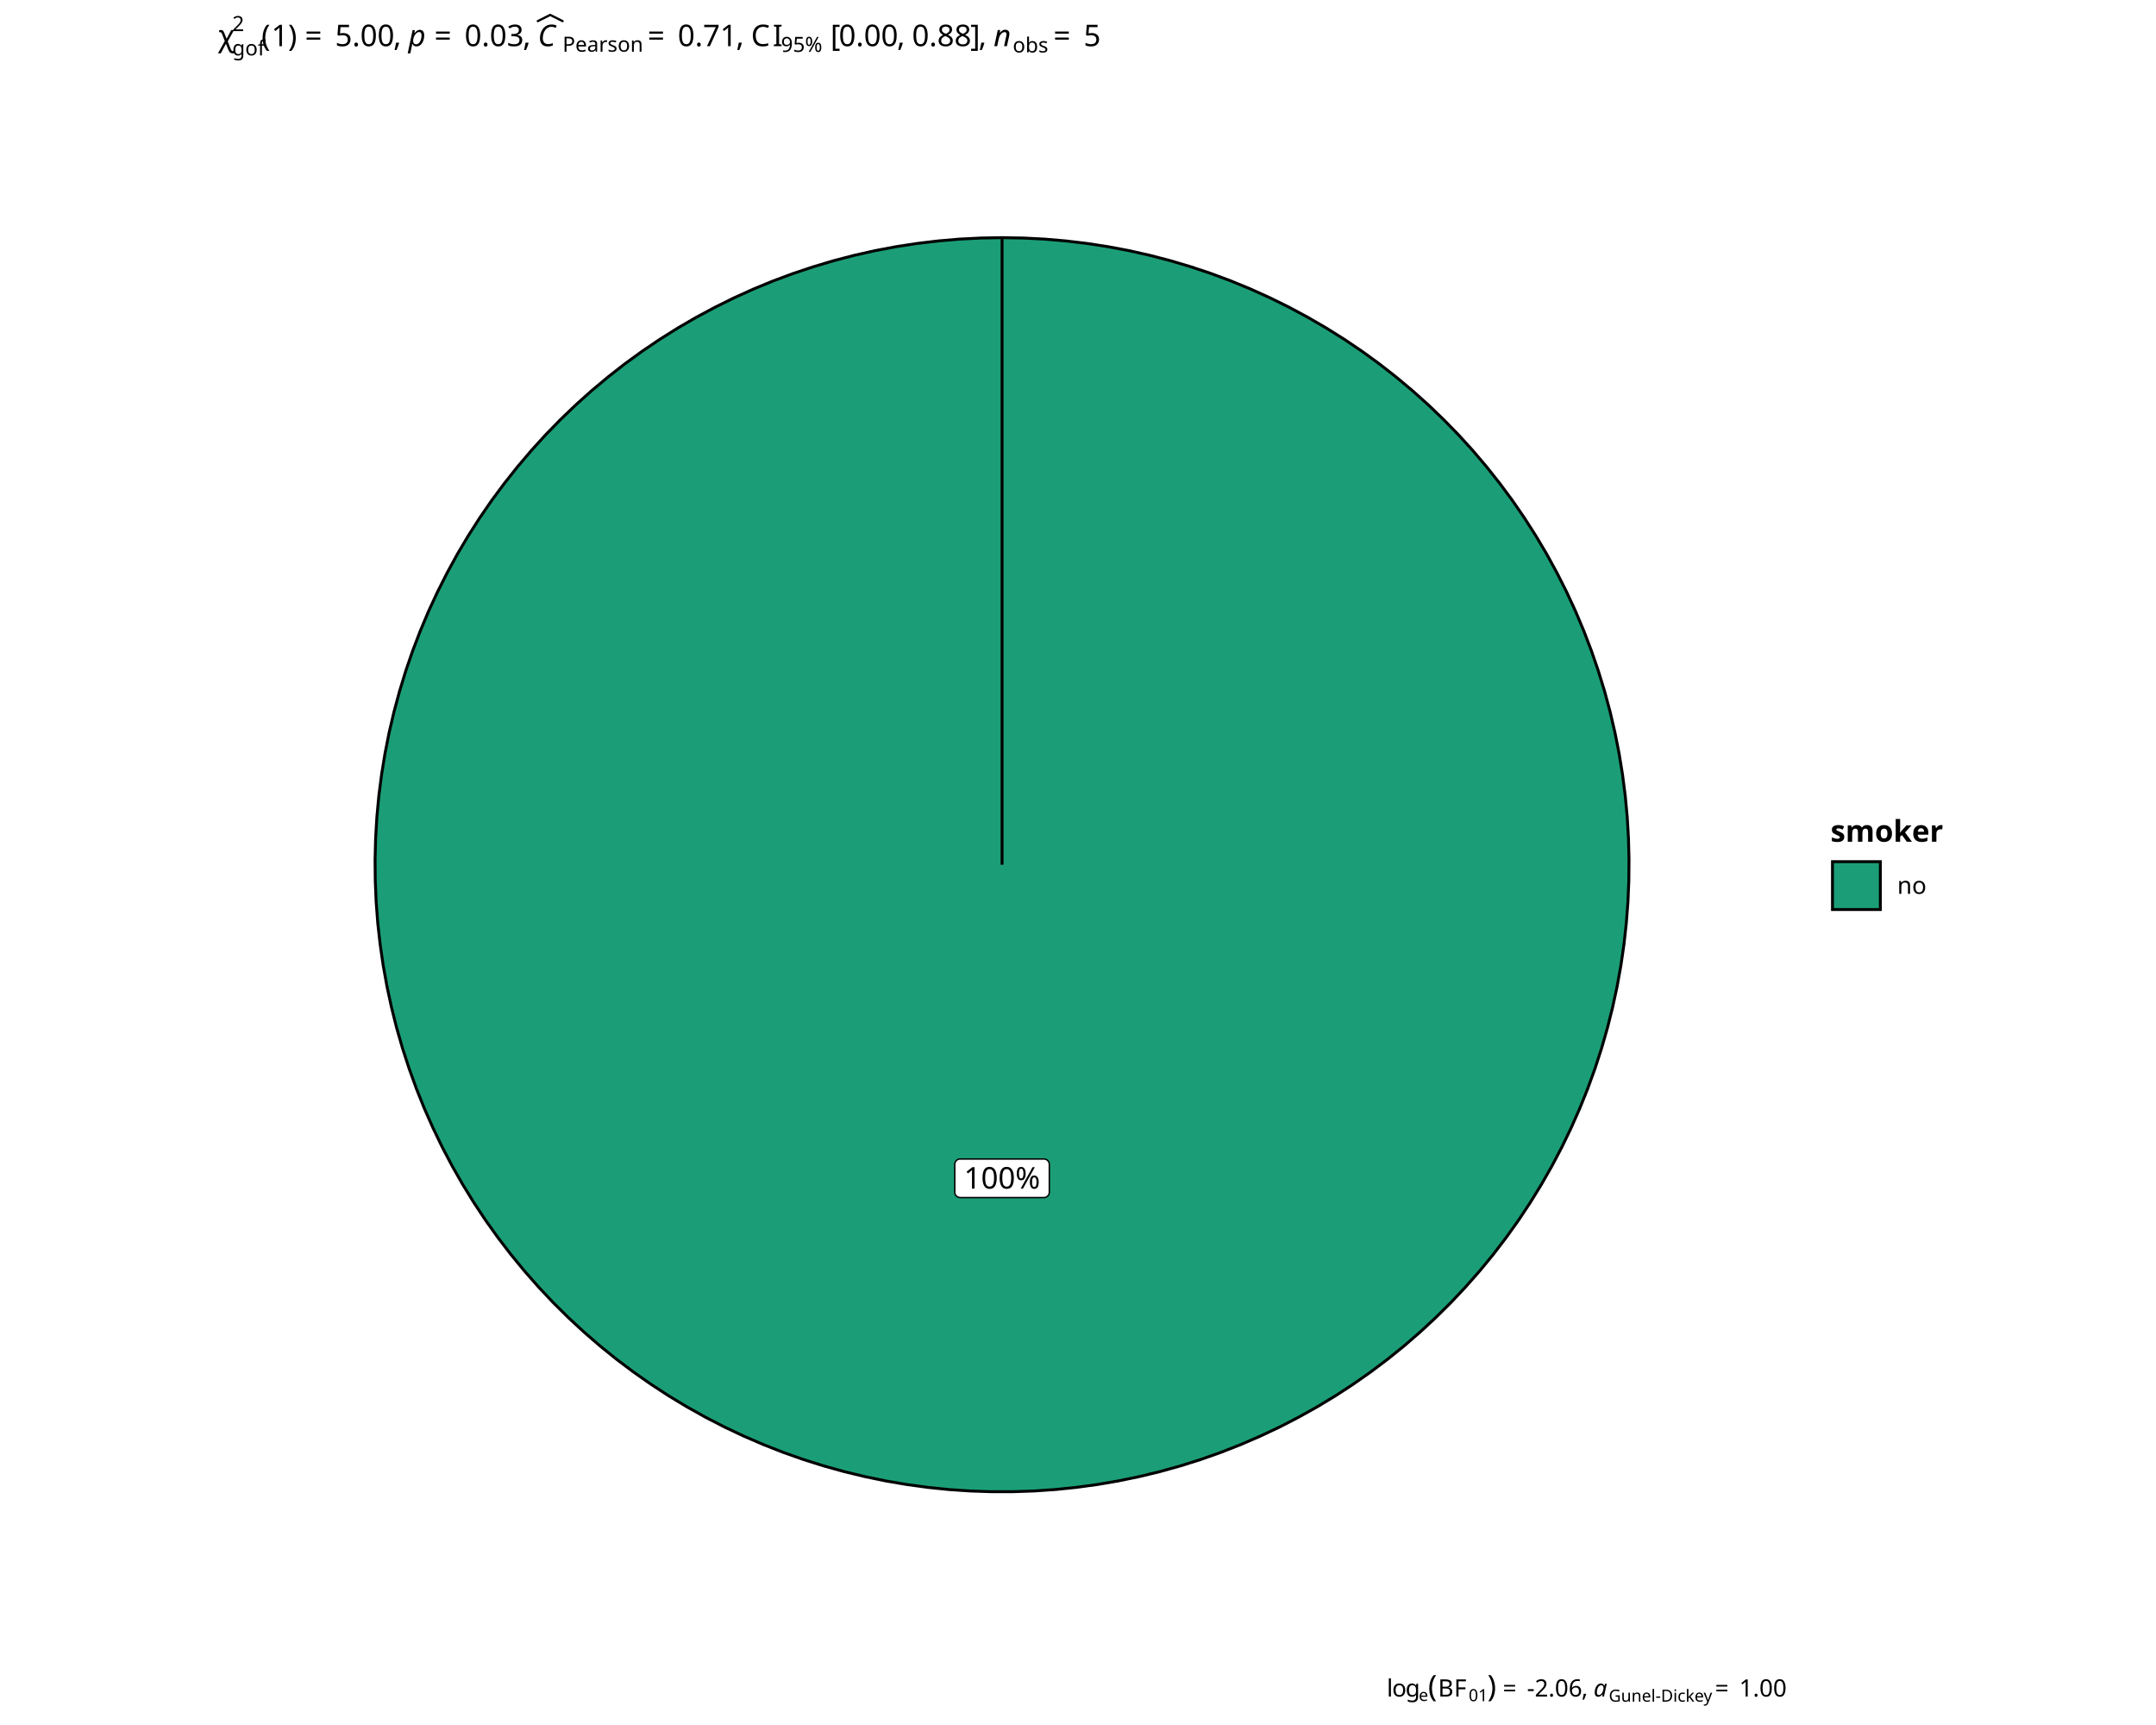
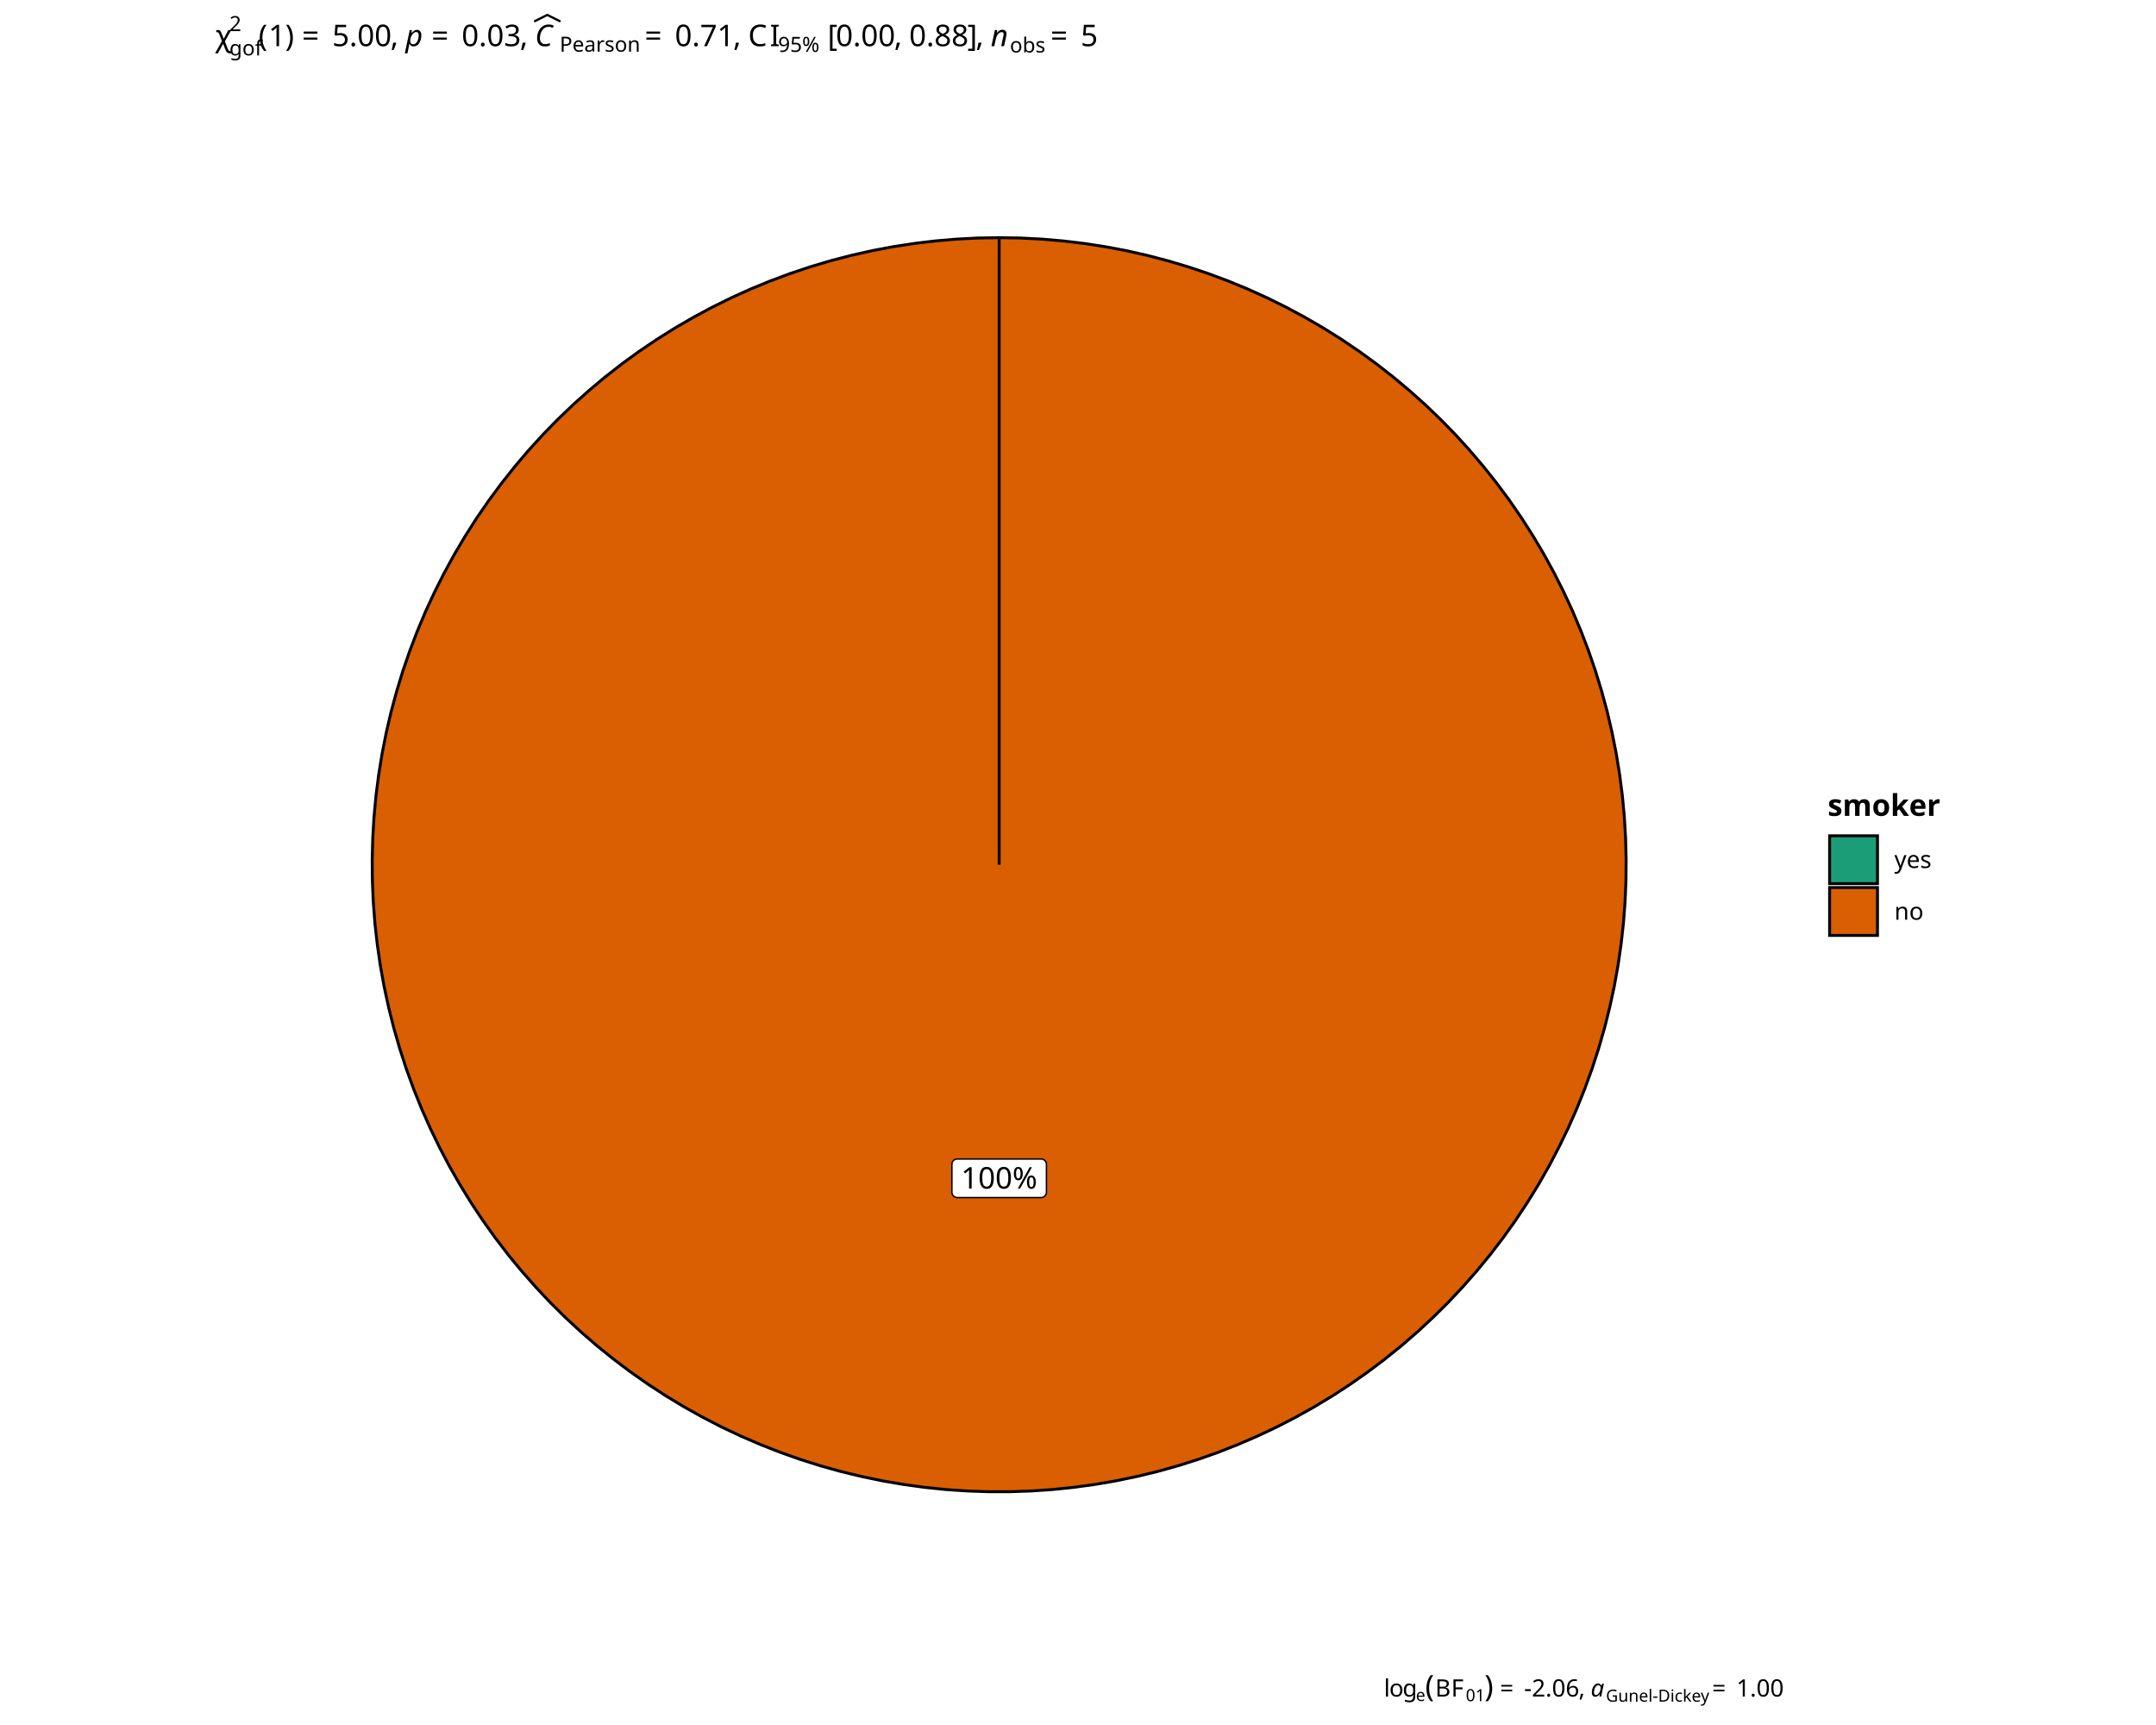
<svg xmlns="http://www.w3.org/2000/svg" class="svglite" data-engine-version="2.0" width="720.00pt" height="576.00pt" viewBox="0 0 720.00 576.00">
  <defs>
    <style type="text/css">
    .svglite line, .svglite polyline, .svglite polygon, .svglite path, .svglite rect, .svglite circle {
      fill: none;
      stroke: #000000;
      stroke-linecap: round;
      stroke-linejoin: round;
      stroke-miterlimit: 10.00;
    }
  </style>
  </defs>
  <rect width="100%" height="100%" style="stroke: none; fill: #FFFFFF;" />
  <defs>
    <clipPath id="cpMC4wMHw3MjAuMDB8MC4wMHw1NzYuMDA=">
      <rect x="0.00" y="0.00" width="720.00" height="576.00" />
    </clipPath>
  </defs>
  <g clip-path="url(#cpMC4wMHw3MjAuMDB8MC4wMHw1NzYuMDA=)">
</g>
  <defs>
-     <clipPath id="cpNjUuOTN8NjU0LjA3fDAuMDB8NTc2LjAw">
-       <rect x="65.93" y="0.00" width="588.14" height="576.00" />
+     <clipPath id="cpNjQuOTd8NjU1LjAzfDAuMDB8NTc2LjAw">
+       <rect x="64.97" y="0.00" width="590.06" height="576.00" />
    </clipPath>
  </defs>
-   <g clip-path="url(#cpNjUuOTN8NjU0LjA3fDAuMDB8NTc2LjAw)">
-     <rect x="65.93" y="0.00" width="588.14" height="576.00" style="stroke-width: 0.97; stroke: #FFFFFF; fill: #FFFFFF;" />
+   <g clip-path="url(#cpNjQuOTd8NjU1LjAzfDAuMDB8NTc2LjAw)">
+     <rect x="64.97" y="0.00" width="590.06" height="576.00" style="stroke-width: 0.97; stroke: #FFFFFF; fill: #FFFFFF;" />
  </g>
  <g clip-path="url(#cpMC4wMHw3MjAuMDB8MC4wMHw1NzYuMDA=)">
</g>
  <defs>
-     <clipPath id="cpNzIuOTB8NTk2LjM3fDI3LjAxfDU1MC40OA==">
-       <rect x="72.90" y="27.01" width="523.46" height="523.46" />
+     <clipPath id="cpNzEuOTR8NTk1LjQxfDI3LjAxfDU1MC40OA==">
+       <rect x="71.94" y="27.01" width="523.46" height="523.46" />
    </clipPath>
  </defs>
-   <g clip-path="url(#cpNzIuOTB8NTk2LjM3fDI3LjAxfDU1MC40OA==)">
-     <rect x="72.90" y="27.01" width="523.46" height="523.46" style="stroke-width: 0.97; stroke: none; fill: #FFFFFF;" />
-     <polygon points="334.64,288.75 334.64,281.53 334.64,274.31 334.64,267.09 334.64,259.87 334.64,252.64 334.64,245.42 334.64,238.20 334.64,230.98 334.64,223.76 334.64,216.54 334.64,209.32 334.64,202.10 334.64,194.88 334.64,187.66 334.64,180.44 334.64,173.22 334.64,166.00 334.64,158.78 334.64,151.56 334.64,144.34 334.64,137.12 334.64,129.90 334.64,122.68 334.64,115.46 334.64,108.24 334.64,101.02 334.64,93.80 334.64,86.58 334.64,79.36 327.53,79.48 320.42,79.84 313.34,80.45 306.28,81.29 299.25,82.37 292.26,83.69 285.32,85.25 278.44,87.04 271.63,89.07 264.88,91.32 258.22,93.80 251.64,96.51 245.16,99.44 238.79,102.59 232.52,105.95 226.37,109.52 220.35,113.30 214.46,117.28 208.70,121.46 203.10,125.84 197.64,130.40 192.34,135.14 187.21,140.06 182.24,145.15 177.46,150.41 172.85,155.83 168.43,161.40 164.20,167.11 160.17,172.97 156.34,178.96 152.71,185.08 149.30,191.32 146.10,197.67 143.11,204.12 140.35,210.68 137.81,217.32 135.50,224.04 133.42,230.84 131.57,237.71 129.95,244.63 128.57,251.61 127.43,258.63 126.52,265.68 125.86,272.76 125.44,279.86 125.26,286.97 125.32,294.08 125.62,301.18 126.16,308.27 126.95,315.34 127.97,322.38 129.23,329.38 130.73,336.33 132.46,343.22 134.43,350.06 136.63,356.82 139.05,363.51 141.70,370.10 144.58,376.61 147.67,383.01 150.98,389.31 154.50,395.48 158.23,401.54 162.16,407.47 166.29,413.25 170.62,418.90 175.13,424.39 179.83,429.73 184.70,434.91 189.75,439.91 194.97,444.75 200.35,449.40 205.88,453.87 211.56,458.14 217.38,462.22 223.34,466.11 229.43,469.78 235.64,473.25 241.96,476.51 248.39,479.54 254.92,482.36 261.54,484.96 268.24,487.33 275.02,489.47 281.88,491.38 288.79,493.05 295.75,494.49 302.76,495.69 309.80,496.65 316.88,497.38 323.97,497.86 331.08,498.10 338.19,498.10 345.30,497.86 352.39,497.38 359.47,496.65 366.51,495.69 373.52,494.49 380.49,493.05 387.40,491.38 394.25,489.47 401.03,487.33 407.73,484.96 414.35,482.36 420.88,479.54 427.31,476.51 433.63,473.25 439.84,469.78 445.93,466.11 451.89,462.22 457.71,458.14 463.39,453.87 468.92,449.40 474.30,444.75 479.52,439.91 484.57,434.91 489.44,429.73 494.14,424.39 498.66,418.90 502.98,413.25 507.11,407.47 511.04,401.54 514.77,395.48 518.29,389.31 521.60,383.01 524.69,376.61 527.57,370.10 530.22,363.51 532.65,356.82 534.84,350.06 536.81,343.22 538.54,336.33 540.04,329.38 541.30,322.38 542.33,315.34 543.11,308.27 543.65,301.18 543.95,294.08 544.01,286.97 543.83,279.86 543.41,272.76 542.75,265.68 541.84,258.63 540.70,251.61 539.32,244.63 537.71,237.71 535.86,230.84 533.77,224.04 531.46,217.32 528.92,210.68 526.16,204.12 523.18,197.67 519.97,191.32 516.56,185.08 512.93,178.96 509.10,172.97 505.07,167.11 500.84,161.40 496.42,155.83 491.82,150.41 487.03,145.15 482.06,140.06 476.93,135.14 471.63,130.40 466.18,125.84 460.57,121.46 454.82,117.28 448.92,113.30 442.90,109.52 436.75,105.95 430.49,102.59 424.11,99.44 417.63,96.51 411.05,93.80 404.39,91.32 397.65,89.07 390.83,87.04 383.95,85.25 377.01,83.69 370.02,82.37 362.99,81.29 355.93,80.45 348.85,79.84 341.75,79.48 334.64,79.36 334.64,86.58 334.64,93.80 334.64,101.02 334.64,108.24 334.64,115.46 334.64,122.68 334.64,129.90 334.64,137.12 334.64,144.34 334.64,151.56 334.64,158.78 334.64,166.00 334.64,173.22 334.64,180.44 334.64,187.66 334.64,194.88 334.64,202.10 334.64,209.32 334.64,216.54 334.64,223.76 334.64,230.98 334.64,238.20 334.64,245.42 334.64,252.64 334.64,259.87 334.64,267.09 334.64,274.31 334.64,281.53 334.64,288.75 " style="stroke-width: 0.97; stroke-linecap: butt; stroke-linejoin: miter; fill: #1B9E77;" />
-     <polygon points="320.65,399.88 348.62,399.88 348.55,399.88 348.84,399.87 349.13,399.81 349.40,399.71 349.65,399.56 349.87,399.38 350.06,399.16 350.22,398.92 350.33,398.65 350.40,398.37 350.42,398.08 350.42,398.08 350.42,388.80 350.42,388.80 350.40,388.51 350.33,388.23 350.22,387.96 350.06,387.72 349.87,387.50 349.65,387.32 349.40,387.17 349.13,387.07 348.84,387.01 348.62,387.00 320.65,387.00 320.86,387.01 320.57,387.00 320.29,387.03 320.01,387.11 319.75,387.24 319.51,387.40 319.30,387.60 319.13,387.84 318.99,388.09 318.90,388.37 318.85,388.65 318.85,388.80 318.85,398.08 318.85,397.93 318.85,398.22 318.90,398.51 318.99,398.79 319.13,399.04 319.30,399.27 319.51,399.47 319.75,399.64 320.01,399.76 320.29,399.84 320.57,399.88 " style="stroke-width: 0.48; fill: #FFFFFF;" />
-     <text x="334.64" y="396.88" text-anchor="middle" style="font-size: 10.00px; font-family: sans;" textLength="25.58px" lengthAdjust="spacingAndGlyphs">100%</text>
+   <g clip-path="url(#cpNzEuOTR8NTk1LjQxfDI3LjAxfDU1MC40OA==)">
+     <rect x="71.94" y="27.01" width="523.46" height="523.46" style="stroke-width: 0.97; stroke: none; fill: #FFFFFF;" />
+     <polygon points="333.67,288.75 333.67,281.53 333.67,274.31 333.67,267.09 333.67,259.87 333.67,252.64 333.67,245.42 333.67,238.20 333.67,230.98 333.67,223.76 333.67,216.54 333.67,209.32 333.67,202.10 333.67,194.88 333.67,187.66 333.67,180.44 333.67,173.22 333.67,166.00 333.67,158.78 333.67,151.56 333.67,144.34 333.67,137.12 333.67,129.90 333.67,122.68 333.67,115.46 333.67,108.24 333.67,101.02 333.67,93.80 333.67,86.58 333.67,79.36 333.67,79.36 333.67,86.58 333.67,93.80 333.67,101.02 333.67,108.24 333.67,115.46 333.67,122.68 333.67,129.90 333.67,137.12 333.67,144.34 333.67,151.56 333.67,158.78 333.67,166.00 333.67,173.22 333.67,180.44 333.67,187.66 333.67,194.88 333.67,202.10 333.67,209.32 333.67,216.54 333.67,223.76 333.67,230.98 333.67,238.20 333.67,245.42 333.67,252.64 333.67,259.87 333.67,267.09 333.67,274.31 333.67,281.53 333.67,288.75 " style="stroke-width: 0.97; stroke-linecap: butt; stroke-linejoin: miter; fill: #1B9E77;" />
+     <polygon points="333.67,288.75 333.67,281.53 333.67,274.31 333.67,267.09 333.67,259.87 333.67,252.64 333.67,245.42 333.67,238.20 333.67,230.98 333.67,223.76 333.67,216.54 333.67,209.32 333.67,202.10 333.67,194.88 333.67,187.66 333.67,180.44 333.67,173.22 333.67,166.00 333.67,158.78 333.67,151.56 333.67,144.34 333.67,137.12 333.67,129.90 333.67,122.68 333.67,115.46 333.67,108.24 333.67,101.02 333.67,93.80 333.67,86.58 333.67,79.36 326.56,79.48 319.46,79.84 312.38,80.45 305.32,81.29 298.29,82.37 291.30,83.69 284.36,85.25 277.48,87.04 270.66,89.07 263.92,91.32 257.26,93.80 250.68,96.51 244.20,99.44 237.82,102.59 231.56,105.95 225.41,109.52 219.39,113.30 213.50,117.28 207.74,121.46 202.13,125.84 196.68,130.40 191.38,135.14 186.25,140.06 181.28,145.15 176.49,150.41 171.89,155.83 167.47,161.40 163.24,167.11 159.21,172.97 155.38,178.96 151.75,185.08 148.34,191.32 145.14,197.67 142.15,204.12 139.39,210.68 136.85,217.32 134.54,224.04 132.46,230.84 130.60,237.71 128.99,244.63 127.61,251.61 126.47,258.63 125.56,265.68 124.90,272.76 124.48,279.86 124.30,286.97 124.36,294.08 124.66,301.18 125.20,308.27 125.99,315.34 127.01,322.38 128.27,329.38 129.77,336.33 131.50,343.22 133.47,350.06 135.66,356.82 138.09,363.51 140.74,370.10 143.62,376.61 146.71,383.01 150.02,389.31 153.54,395.48 157.27,401.54 161.20,407.47 165.33,413.25 169.65,418.90 174.17,424.39 178.87,429.73 183.74,434.91 188.79,439.91 194.01,444.75 199.39,449.40 204.92,453.87 210.60,458.14 216.42,462.22 222.38,466.11 228.47,469.78 234.68,473.25 241.00,476.51 247.43,479.54 253.96,482.36 260.58,484.96 267.28,487.33 274.06,489.47 280.91,491.38 287.83,493.05 294.79,494.49 301.80,495.69 308.84,496.65 315.92,497.38 323.01,497.86 330.12,498.10 337.23,498.10 344.34,497.86 351.43,497.38 358.51,496.65 365.55,495.69 372.56,494.49 379.52,493.05 386.44,491.38 393.29,489.47 400.07,487.33 406.77,484.96 413.39,482.36 419.92,479.54 426.35,476.51 432.67,473.25 438.88,469.78 444.97,466.11 450.93,462.22 456.75,458.14 462.43,453.87 467.96,449.40 473.34,444.75 478.56,439.91 483.61,434.91 488.48,429.73 493.18,424.39 497.70,418.90 502.02,413.25 506.15,407.47 510.08,401.54 513.81,395.48 517.33,389.31 520.64,383.01 523.73,376.61 526.61,370.10 529.26,363.51 531.69,356.82 533.88,350.06 535.85,343.22 537.58,336.33 539.08,329.38 540.34,322.38 541.36,315.34 542.15,308.27 542.69,301.18 542.99,294.08 543.05,286.97 542.87,279.86 542.45,272.76 541.79,265.68 540.88,258.63 539.74,251.61 538.36,244.63 536.75,237.71 534.89,230.84 532.81,224.04 530.50,217.32 527.96,210.68 525.20,204.12 522.21,197.67 519.01,191.32 515.60,185.08 511.97,178.96 508.14,172.97 504.11,167.11 499.88,161.40 495.46,155.83 490.85,150.41 486.07,145.15 481.10,140.06 475.97,135.14 470.67,130.40 465.22,125.84 459.61,121.46 453.85,117.28 447.96,113.30 441.94,109.52 435.79,105.95 429.53,102.59 423.15,99.44 416.67,96.51 410.09,93.80 403.43,91.32 396.69,89.07 389.87,87.04 382.99,85.25 376.05,83.69 369.06,82.37 362.03,81.29 354.97,80.45 347.89,79.84 340.78,79.48 333.67,79.36 333.67,86.58 333.67,93.80 333.67,101.02 333.67,108.24 333.67,115.46 333.67,122.68 333.67,129.90 333.67,137.12 333.67,144.34 333.67,151.56 333.67,158.78 333.67,166.00 333.67,173.22 333.67,180.44 333.67,187.66 333.67,194.88 333.67,202.10 333.67,209.32 333.67,216.54 333.67,223.76 333.67,230.98 333.67,238.20 333.67,245.42 333.67,252.64 333.67,259.87 333.67,267.09 333.67,274.31 333.67,281.53 333.67,288.75 " style="stroke-width: 0.97; stroke-linecap: butt; stroke-linejoin: miter; fill: #D95F02;" />
+     <polygon points="319.69,399.88 347.66,399.88 347.59,399.88 347.88,399.87 348.16,399.81 348.44,399.71 348.69,399.56 348.91,399.38 349.10,399.16 349.26,398.92 349.37,398.65 349.44,398.37 349.46,398.08 349.46,398.08 349.46,388.80 349.46,388.80 349.44,388.51 349.37,388.23 349.26,387.96 349.10,387.72 348.91,387.50 348.69,387.32 348.44,387.17 348.16,387.07 347.88,387.01 347.66,387.00 319.69,387.00 319.90,387.01 319.61,387.00 319.33,387.03 319.05,387.11 318.79,387.24 318.55,387.40 318.34,387.60 318.16,387.84 318.03,388.09 317.94,388.37 317.89,388.65 317.89,388.80 317.89,398.08 317.89,397.93 317.89,398.22 317.94,398.51 318.03,398.79 318.16,399.04 318.34,399.27 318.55,399.47 318.79,399.64 319.05,399.76 319.33,399.84 319.61,399.88 " style="stroke-width: 0.48; fill: #FFFFFF;" />
+     <text x="333.67" y="396.88" text-anchor="middle" style="font-size: 10.00px; font-family: sans;" textLength="25.58px" lengthAdjust="spacingAndGlyphs">100%</text>
  </g>
  <g clip-path="url(#cpMC4wMHw3MjAuMDB8MC4wMHw1NzYuMDA=)">
-     <rect x="606.33" y="268.15" width="42.76" height="41.18" style="stroke-width: 0.97; stroke: none; fill: #FFFFFF;" />
-     <text x="611.31" y="281.06" style="font-size: 10.00px; font-weight: bold; font-family: sans;" textLength="32.80px" lengthAdjust="spacingAndGlyphs">smoker</text>
-     <rect x="611.31" y="287.08" width="17.28" height="17.28" style="stroke-width: 0.97; stroke: none; fill: #FFFFFF;" />
-     <rect x="611.96" y="287.72" width="15.99" height="15.99" style="stroke-width: 0.97; stroke-linecap: butt; stroke-linejoin: miter; fill: #1B9E77;" />
-     <text x="633.57" y="298.47" style="font-size: 8.00px; font-family: sans;" textLength="8.90px" lengthAdjust="spacingAndGlyphs">no</text>
-     <text x="72.90" y="15.41" style="font-size: 10.00px; font-family: sans;" textLength="4.65px" lengthAdjust="spacingAndGlyphs">χ</text>
-     <text x="77.55" y="18.50" style="font-size: 7.00px; font-family: sans;" textLength="9.73px" lengthAdjust="spacingAndGlyphs">gof</text>
-     <text x="77.55" y="10.38" style="font-size: 7.00px; font-family: sans;" textLength="3.89px" lengthAdjust="spacingAndGlyphs">2</text>
-     <text x="87.28" y="15.41" style="font-size: 10.00px; font-family: sans;" textLength="3.33px" lengthAdjust="spacingAndGlyphs">(</text>
-     <text x="90.61" y="15.41" style="font-size: 10.00px; font-family: sans;" textLength="5.56px" lengthAdjust="spacingAndGlyphs">1</text>
-     <text x="96.18" y="15.41" style="font-size: 10.00px; font-family: sans;" textLength="3.33px" lengthAdjust="spacingAndGlyphs">)</text>
-     <text x="101.82" y="15.41" style="font-size: 10.00px; font-family: sans;" textLength="7.76px" lengthAdjust="spacingAndGlyphs">=</text>
-     <text x="111.90" y="15.41" style="font-size: 10.00px; font-family: sans;" textLength="19.46px" lengthAdjust="spacingAndGlyphs">5.00</text>
-     <text x="131.36" y="15.41" style="font-size: 10.00px; font-family: sans;" textLength="2.50px" lengthAdjust="spacingAndGlyphs">,</text>
-     <text x="133.87" y="15.41" style="font-size: 10.00px; font-family: sans;" textLength="2.50px" lengthAdjust="spacingAndGlyphs"> </text>
-     <text x="136.37" y="15.41" style="font-size: 10.00px; font-style: italic; font-family: sans;" textLength="5.56px" lengthAdjust="spacingAndGlyphs">p</text>
-     <text x="145.05" y="15.41" style="font-size: 10.00px; font-family: sans;" textLength="7.76px" lengthAdjust="spacingAndGlyphs">=</text>
-     <text x="155.13" y="15.41" style="font-size: 10.00px; font-family: sans;" textLength="19.46px" lengthAdjust="spacingAndGlyphs">0.03</text>
-     <text x="174.60" y="15.41" style="font-size: 10.00px; font-family: sans;" textLength="2.50px" lengthAdjust="spacingAndGlyphs">,</text>
-     <text x="177.10" y="15.41" style="font-size: 10.00px; font-family: sans;" textLength="2.50px" lengthAdjust="spacingAndGlyphs"> </text>
-     <text x="179.60" y="15.41" style="font-size: 10.00px; font-style: italic; font-family: sans;" textLength="7.22px" lengthAdjust="spacingAndGlyphs">C</text>
-     <polyline points="179.60,7.05 183.74,4.98 187.87,7.05 " style="stroke-width: 0.75;" />
-     <text x="187.87" y="17.26" style="font-size: 7.00px; font-family: sans;" textLength="26.08px" lengthAdjust="spacingAndGlyphs">Pearson</text>
-     <text x="216.26" y="15.41" style="font-size: 10.00px; font-family: sans;" textLength="7.76px" lengthAdjust="spacingAndGlyphs">=</text>
-     <text x="226.34" y="15.41" style="font-size: 10.00px; font-family: sans;" textLength="19.46px" lengthAdjust="spacingAndGlyphs">0.71</text>
-     <text x="245.81" y="15.41" style="font-size: 10.00px; font-family: sans;" textLength="2.50px" lengthAdjust="spacingAndGlyphs">,</text>
-     <text x="248.31" y="15.41" style="font-size: 10.00px; font-family: sans;" textLength="2.50px" lengthAdjust="spacingAndGlyphs"> </text>
-     <text x="250.81" y="15.41" style="font-size: 10.00px; font-family: sans;" textLength="7.22px" lengthAdjust="spacingAndGlyphs">C</text>
-     <text x="258.03" y="15.41" style="font-size: 10.00px; font-family: sans;" textLength="2.78px" lengthAdjust="spacingAndGlyphs">I</text>
-     <text x="260.81" y="17.33" style="font-size: 7.00px; font-family: sans;" textLength="14.01px" lengthAdjust="spacingAndGlyphs">95%</text>
-     <text x="274.82" y="15.41" style="font-size: 10.00px; font-family: sans;" textLength="2.50px" lengthAdjust="spacingAndGlyphs"> </text>
-     <text x="277.33" y="15.41" style="font-size: 10.00px; font-family: sans;" textLength="2.78px" lengthAdjust="spacingAndGlyphs">[</text>
-     <text x="280.10" y="15.41" style="font-size: 10.00px; font-family: sans;" textLength="19.46px" lengthAdjust="spacingAndGlyphs">0.00</text>
-     <text x="299.57" y="15.41" style="font-size: 10.00px; font-family: sans;" textLength="2.50px" lengthAdjust="spacingAndGlyphs">,</text>
-     <text x="302.07" y="15.41" style="font-size: 10.00px; font-family: sans;" textLength="2.50px" lengthAdjust="spacingAndGlyphs"> </text>
-     <text x="304.57" y="15.41" style="font-size: 10.00px; font-family: sans;" textLength="19.46px" lengthAdjust="spacingAndGlyphs">0.88</text>
-     <text x="324.04" y="15.41" style="font-size: 10.00px; font-family: sans;" textLength="2.78px" lengthAdjust="spacingAndGlyphs">]</text>
-     <text x="326.81" y="15.41" style="font-size: 10.00px; font-family: sans;" textLength="2.50px" lengthAdjust="spacingAndGlyphs">,</text>
-     <text x="329.32" y="15.41" style="font-size: 10.00px; font-family: sans;" textLength="2.50px" lengthAdjust="spacingAndGlyphs"> </text>
-     <text x="331.82" y="15.41" style="font-size: 10.00px; font-style: italic; font-family: sans;" textLength="5.56px" lengthAdjust="spacingAndGlyphs">n</text>
-     <text x="338.19" y="17.52" style="font-size: 7.00px; font-family: sans;" textLength="11.29px" lengthAdjust="spacingAndGlyphs">obs</text>
-     <text x="351.79" y="15.41" style="font-size: 10.00px; font-family: sans;" textLength="7.76px" lengthAdjust="spacingAndGlyphs">=</text>
-     <text x="361.87" y="15.41" style="font-size: 10.00px; font-family: sans;" textLength="5.56px" lengthAdjust="spacingAndGlyphs">5</text>
-     <text x="463.11" y="566.50" style="font-size: 8.00px; font-family: sans;" textLength="1.78px" lengthAdjust="spacingAndGlyphs">l</text>
-     <text x="464.89" y="566.50" style="font-size: 8.00px; font-family: sans;" textLength="4.45px" lengthAdjust="spacingAndGlyphs">o</text>
-     <text x="469.34" y="566.50" style="font-size: 8.00px; font-family: sans;" textLength="4.45px" lengthAdjust="spacingAndGlyphs">g</text>
-     <text x="473.79" y="567.98" style="font-size: 5.60px; font-family: sans;" textLength="3.11px" lengthAdjust="spacingAndGlyphs">e</text>
-     <text x="476.90" y="566.50" style="font-size: 10.00px; font-family: sans;" textLength="3.33px" lengthAdjust="spacingAndGlyphs">(</text>
-     <text x="480.23" y="566.50" style="font-size: 8.00px; font-family: sans;" textLength="5.34px" lengthAdjust="spacingAndGlyphs">B</text>
-     <text x="485.57" y="566.50" style="font-size: 8.00px; font-family: sans;" textLength="4.89px" lengthAdjust="spacingAndGlyphs">F</text>
-     <text x="490.46" y="568.05" style="font-size: 5.60px; font-family: sans;" textLength="6.23px" lengthAdjust="spacingAndGlyphs">01</text>
-     <text x="496.69" y="566.50" style="font-size: 10.00px; font-family: sans;" textLength="3.32px" lengthAdjust="spacingAndGlyphs">)</text>
-     <text x="501.86" y="566.50" style="font-size: 8.00px; font-family: sans;" textLength="6.21px" lengthAdjust="spacingAndGlyphs">=</text>
-     <text x="509.93" y="566.50" style="font-size: 8.00px; font-family: sans;" textLength="18.24px" lengthAdjust="spacingAndGlyphs">-2.06</text>
-     <text x="528.16" y="566.50" style="font-size: 8.00px; font-family: sans;" textLength="2.00px" lengthAdjust="spacingAndGlyphs">,</text>
-     <text x="530.16" y="566.50" style="font-size: 8.00px; font-family: sans;" textLength="2.00px" lengthAdjust="spacingAndGlyphs"> </text>
-     <text x="532.17" y="566.50" style="font-size: 8.00px; font-style: italic; font-family: sans;" textLength="4.45px" lengthAdjust="spacingAndGlyphs">a</text>
-     <text x="537.26" y="568.20" style="font-size: 5.60px; font-family: sans;" textLength="33.62px" lengthAdjust="spacingAndGlyphs">Gunel-Dickey</text>
-     <text x="572.73" y="566.50" style="font-size: 8.00px; font-family: sans;" textLength="6.21px" lengthAdjust="spacingAndGlyphs">=</text>
-     <text x="580.80" y="566.50" style="font-size: 8.00px; font-family: sans;" textLength="15.57px" lengthAdjust="spacingAndGlyphs">1.00</text>
+     <rect x="605.37" y="259.51" width="44.68" height="58.46" style="stroke-width: 0.97; stroke: none; fill: #FFFFFF;" />
+     <text x="610.35" y="272.42" style="font-size: 10.00px; font-weight: bold; font-family: sans;" textLength="32.80px" lengthAdjust="spacingAndGlyphs">smoker</text>
+     <rect x="610.35" y="278.44" width="17.28" height="17.28" style="stroke-width: 0.97; stroke: none; fill: #FFFFFF;" />
+     <rect x="611.00" y="279.08" width="15.99" height="15.99" style="stroke-width: 0.97; stroke-linecap: butt; stroke-linejoin: miter; fill: #1B9E77;" />
+     <rect x="610.35" y="295.72" width="17.28" height="17.28" style="stroke-width: 0.97; stroke: none; fill: #FFFFFF;" />
+     <rect x="611.00" y="296.36" width="15.99" height="15.99" style="stroke-width: 0.97; stroke-linecap: butt; stroke-linejoin: miter; fill: #D95F02;" />
+     <text x="632.61" y="289.83" style="font-size: 8.00px; font-family: sans;" textLength="12.46px" lengthAdjust="spacingAndGlyphs">yes</text>
+     <text x="632.61" y="307.11" style="font-size: 8.00px; font-family: sans;" textLength="8.90px" lengthAdjust="spacingAndGlyphs">no</text>
+     <text x="71.94" y="15.41" style="font-size: 10.00px; font-family: sans;" textLength="4.65px" lengthAdjust="spacingAndGlyphs">χ</text>
+     <text x="76.59" y="18.50" style="font-size: 7.00px; font-family: sans;" textLength="9.73px" lengthAdjust="spacingAndGlyphs">gof</text>
+     <text x="76.59" y="10.38" style="font-size: 7.00px; font-family: sans;" textLength="3.89px" lengthAdjust="spacingAndGlyphs">2</text>
+     <text x="86.32" y="15.41" style="font-size: 10.00px; font-family: sans;" textLength="3.33px" lengthAdjust="spacingAndGlyphs">(</text>
+     <text x="89.65" y="15.41" style="font-size: 10.00px; font-family: sans;" textLength="5.56px" lengthAdjust="spacingAndGlyphs">1</text>
+     <text x="95.22" y="15.41" style="font-size: 10.00px; font-family: sans;" textLength="3.33px" lengthAdjust="spacingAndGlyphs">)</text>
+     <text x="100.86" y="15.41" style="font-size: 10.00px; font-family: sans;" textLength="7.76px" lengthAdjust="spacingAndGlyphs">=</text>
+     <text x="110.94" y="15.41" style="font-size: 10.00px; font-family: sans;" textLength="19.46px" lengthAdjust="spacingAndGlyphs">5.00</text>
+     <text x="130.40" y="15.41" style="font-size: 10.00px; font-family: sans;" textLength="2.50px" lengthAdjust="spacingAndGlyphs">,</text>
+     <text x="132.91" y="15.41" style="font-size: 10.00px; font-family: sans;" textLength="2.50px" lengthAdjust="spacingAndGlyphs"> </text>
+     <text x="135.41" y="15.41" style="font-size: 10.00px; font-style: italic; font-family: sans;" textLength="5.56px" lengthAdjust="spacingAndGlyphs">p</text>
+     <text x="144.09" y="15.41" style="font-size: 10.00px; font-family: sans;" textLength="7.76px" lengthAdjust="spacingAndGlyphs">=</text>
+     <text x="154.17" y="15.41" style="font-size: 10.00px; font-family: sans;" textLength="19.46px" lengthAdjust="spacingAndGlyphs">0.03</text>
+     <text x="173.63" y="15.41" style="font-size: 10.00px; font-family: sans;" textLength="2.50px" lengthAdjust="spacingAndGlyphs">,</text>
+     <text x="176.14" y="15.41" style="font-size: 10.00px; font-family: sans;" textLength="2.50px" lengthAdjust="spacingAndGlyphs"> </text>
+     <text x="178.64" y="15.41" style="font-size: 10.00px; font-style: italic; font-family: sans;" textLength="7.22px" lengthAdjust="spacingAndGlyphs">C</text>
+     <polyline points="178.64,7.05 182.77,4.98 186.91,7.05 " style="stroke-width: 0.75;" />
+     <text x="186.91" y="17.26" style="font-size: 7.00px; font-family: sans;" textLength="26.08px" lengthAdjust="spacingAndGlyphs">Pearson</text>
+     <text x="215.30" y="15.41" style="font-size: 10.00px; font-family: sans;" textLength="7.76px" lengthAdjust="spacingAndGlyphs">=</text>
+     <text x="225.38" y="15.41" style="font-size: 10.00px; font-family: sans;" textLength="19.46px" lengthAdjust="spacingAndGlyphs">0.71</text>
+     <text x="244.85" y="15.41" style="font-size: 10.00px; font-family: sans;" textLength="2.50px" lengthAdjust="spacingAndGlyphs">,</text>
+     <text x="247.35" y="15.41" style="font-size: 10.00px; font-family: sans;" textLength="2.50px" lengthAdjust="spacingAndGlyphs"> </text>
+     <text x="249.85" y="15.41" style="font-size: 10.00px; font-family: sans;" textLength="7.22px" lengthAdjust="spacingAndGlyphs">C</text>
+     <text x="257.07" y="15.41" style="font-size: 10.00px; font-family: sans;" textLength="2.78px" lengthAdjust="spacingAndGlyphs">I</text>
+     <text x="259.85" y="17.33" style="font-size: 7.00px; font-family: sans;" textLength="14.01px" lengthAdjust="spacingAndGlyphs">95%</text>
+     <text x="273.86" y="15.41" style="font-size: 10.00px; font-family: sans;" textLength="2.50px" lengthAdjust="spacingAndGlyphs"> </text>
+     <text x="276.37" y="15.41" style="font-size: 10.00px; font-family: sans;" textLength="2.78px" lengthAdjust="spacingAndGlyphs">[</text>
+     <text x="279.14" y="15.41" style="font-size: 10.00px; font-family: sans;" textLength="19.46px" lengthAdjust="spacingAndGlyphs">0.00</text>
+     <text x="298.61" y="15.41" style="font-size: 10.00px; font-family: sans;" textLength="2.50px" lengthAdjust="spacingAndGlyphs">,</text>
+     <text x="301.11" y="15.41" style="font-size: 10.00px; font-family: sans;" textLength="2.50px" lengthAdjust="spacingAndGlyphs"> </text>
+     <text x="303.61" y="15.41" style="font-size: 10.00px; font-family: sans;" textLength="19.46px" lengthAdjust="spacingAndGlyphs">0.88</text>
+     <text x="323.08" y="15.41" style="font-size: 10.00px; font-family: sans;" textLength="2.78px" lengthAdjust="spacingAndGlyphs">]</text>
+     <text x="325.85" y="15.41" style="font-size: 10.00px; font-family: sans;" textLength="2.50px" lengthAdjust="spacingAndGlyphs">,</text>
+     <text x="328.36" y="15.41" style="font-size: 10.00px; font-family: sans;" textLength="2.50px" lengthAdjust="spacingAndGlyphs"> </text>
+     <text x="330.86" y="15.41" style="font-size: 10.00px; font-style: italic; font-family: sans;" textLength="5.56px" lengthAdjust="spacingAndGlyphs">n</text>
+     <text x="337.23" y="17.52" style="font-size: 7.00px; font-family: sans;" textLength="11.29px" lengthAdjust="spacingAndGlyphs">obs</text>
+     <text x="350.83" y="15.41" style="font-size: 10.00px; font-family: sans;" textLength="7.76px" lengthAdjust="spacingAndGlyphs">=</text>
+     <text x="360.91" y="15.41" style="font-size: 10.00px; font-family: sans;" textLength="5.56px" lengthAdjust="spacingAndGlyphs">5</text>
+     <text x="462.15" y="566.50" style="font-size: 8.00px; font-family: sans;" textLength="1.78px" lengthAdjust="spacingAndGlyphs">l</text>
+     <text x="463.93" y="566.50" style="font-size: 8.00px; font-family: sans;" textLength="4.45px" lengthAdjust="spacingAndGlyphs">o</text>
+     <text x="468.38" y="566.50" style="font-size: 8.00px; font-family: sans;" textLength="4.45px" lengthAdjust="spacingAndGlyphs">g</text>
+     <text x="472.83" y="567.98" style="font-size: 5.60px; font-family: sans;" textLength="3.11px" lengthAdjust="spacingAndGlyphs">e</text>
+     <text x="475.94" y="566.50" style="font-size: 10.00px; font-family: sans;" textLength="3.33px" lengthAdjust="spacingAndGlyphs">(</text>
+     <text x="479.27" y="566.50" style="font-size: 8.00px; font-family: sans;" textLength="5.34px" lengthAdjust="spacingAndGlyphs">B</text>
+     <text x="484.61" y="566.50" style="font-size: 8.00px; font-family: sans;" textLength="4.89px" lengthAdjust="spacingAndGlyphs">F</text>
+     <text x="489.50" y="568.05" style="font-size: 5.60px; font-family: sans;" textLength="6.23px" lengthAdjust="spacingAndGlyphs">01</text>
+     <text x="495.73" y="566.50" style="font-size: 10.00px; font-family: sans;" textLength="3.32px" lengthAdjust="spacingAndGlyphs">)</text>
+     <text x="500.90" y="566.50" style="font-size: 8.00px; font-family: sans;" textLength="6.21px" lengthAdjust="spacingAndGlyphs">=</text>
+     <text x="508.97" y="566.50" style="font-size: 8.00px; font-family: sans;" textLength="18.24px" lengthAdjust="spacingAndGlyphs">-2.06</text>
+     <text x="527.20" y="566.50" style="font-size: 8.00px; font-family: sans;" textLength="2.00px" lengthAdjust="spacingAndGlyphs">,</text>
+     <text x="529.20" y="566.50" style="font-size: 8.00px; font-family: sans;" textLength="2.00px" lengthAdjust="spacingAndGlyphs"> </text>
+     <text x="531.21" y="566.50" style="font-size: 8.00px; font-style: italic; font-family: sans;" textLength="4.45px" lengthAdjust="spacingAndGlyphs">a</text>
+     <text x="536.30" y="568.20" style="font-size: 5.60px; font-family: sans;" textLength="33.62px" lengthAdjust="spacingAndGlyphs">Gunel-Dickey</text>
+     <text x="571.77" y="566.50" style="font-size: 8.00px; font-family: sans;" textLength="6.21px" lengthAdjust="spacingAndGlyphs">=</text>
+     <text x="579.84" y="566.50" style="font-size: 8.00px; font-family: sans;" textLength="15.57px" lengthAdjust="spacingAndGlyphs">1.00</text>
  </g>
</svg>
